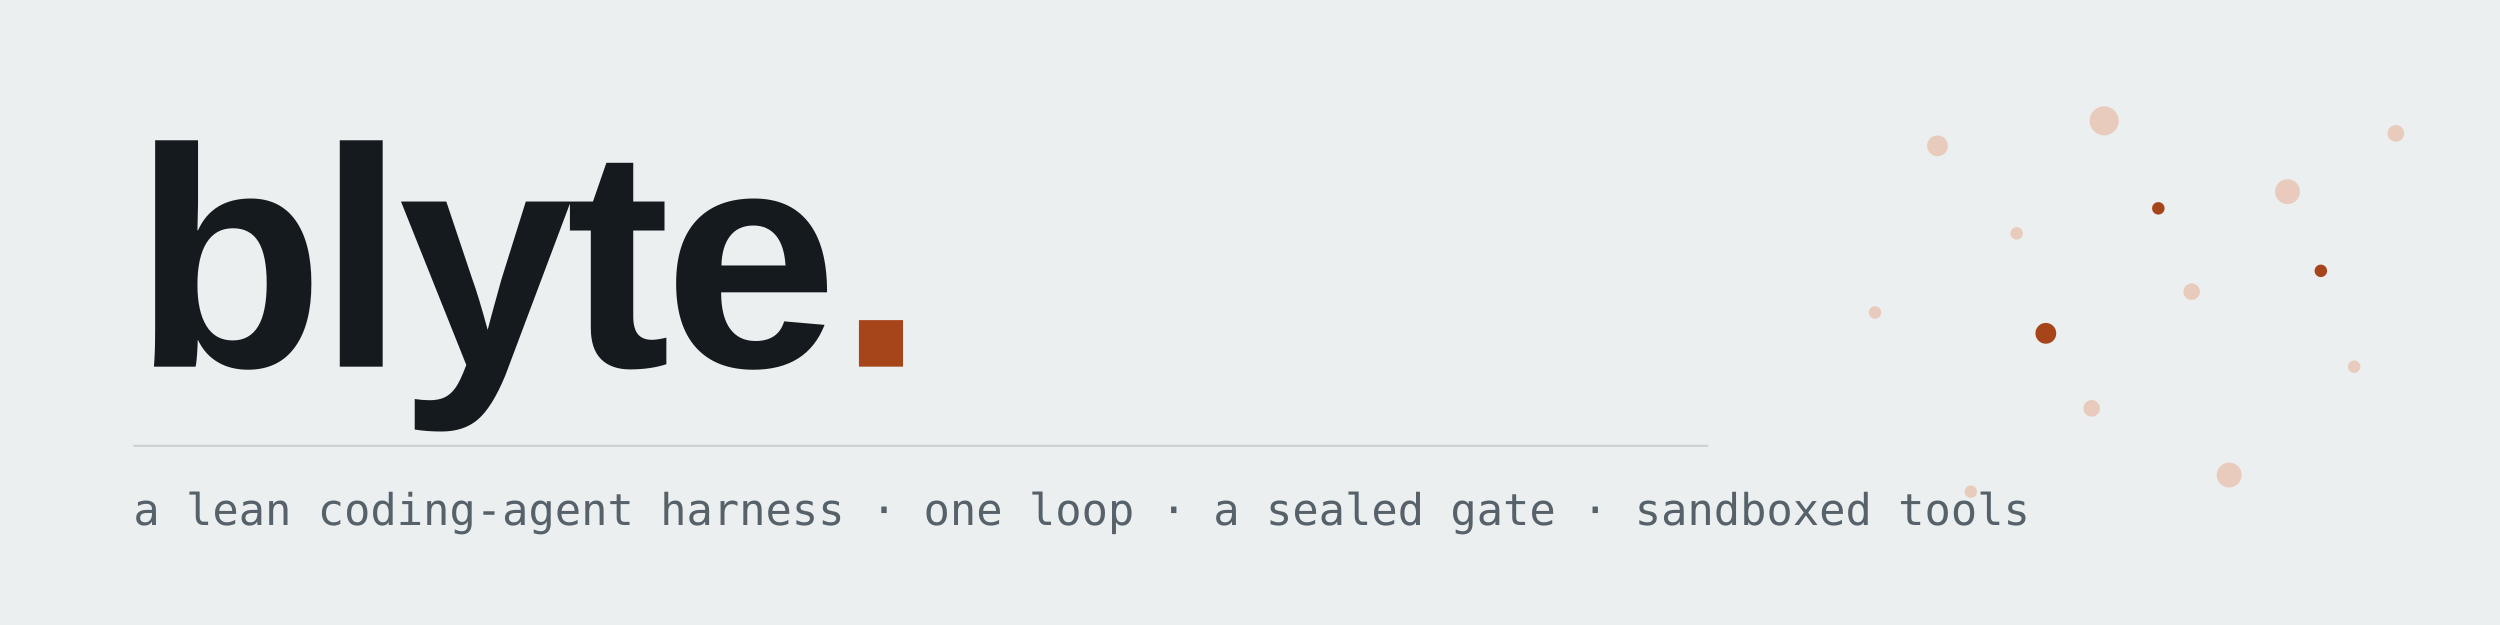
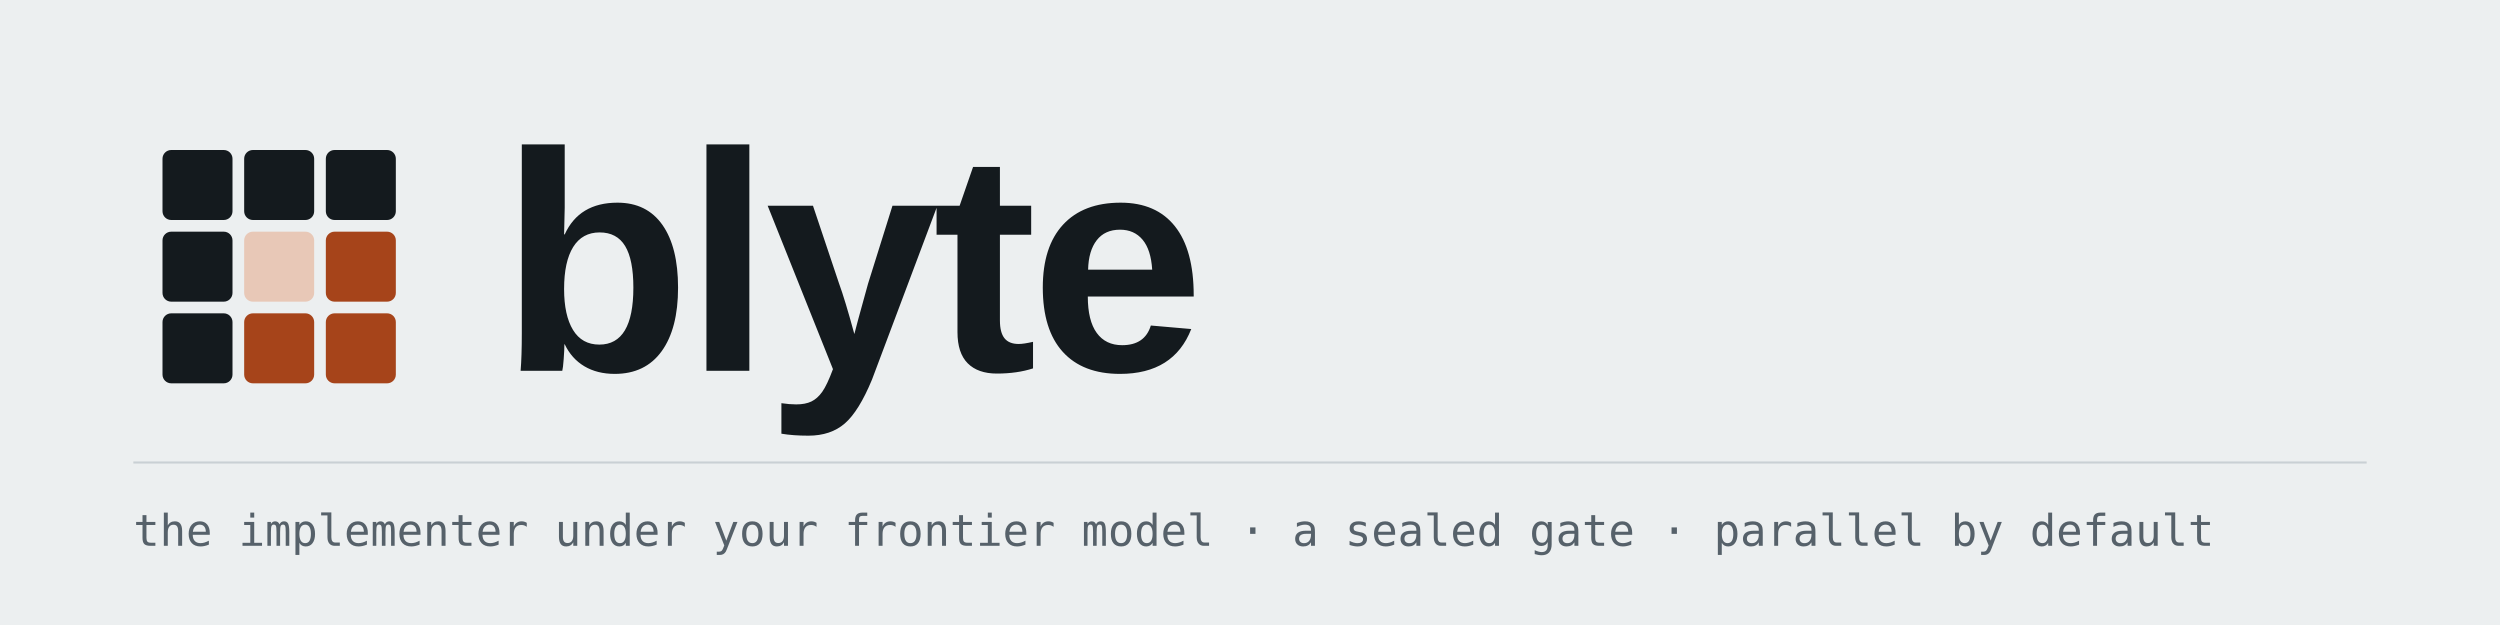
<svg xmlns="http://www.w3.org/2000/svg" width="1200" height="300" viewBox="0 0 1200 300" role="img" aria-label="blyte: a lean coding-agent harness">
  <rect width="1200" height="300" fill="#ECEFF0" />
-   <g fill="#E8C8B7" opacity=".9">
-     <circle cx="930" cy="70" r="5" />
-     <circle cx="968" cy="112" r="3" />
-     <circle cx="1010" cy="58" r="7" />
-     <circle cx="1052" cy="140" r="4" />
-     <circle cx="1098" cy="92" r="6" />
-     <circle cx="1130" cy="176" r="3" />
-     <circle cx="1004" cy="196" r="4" />
-     <circle cx="1070" cy="228" r="6" />
-     <circle cx="946" cy="236" r="3" />
-     <circle cx="1150" cy="64" r="4" />
-     <circle cx="900" cy="150" r="3" />
+   <g transform="translate(64 58) scale(1.4)">
+     <rect x="10" y="10" width="24" height="24" rx="3" fill="#141A1E" />
+     <rect x="38" y="10" width="24" height="24" rx="3" fill="#141A1E" />
+     <rect x="66" y="10" width="24" height="24" rx="3" fill="#141A1E" />
+     <rect x="10" y="38" width="24" height="24" rx="3" fill="#141A1E" />
+     <rect x="38" y="38" width="24" height="24" rx="3" fill="#E8C8B7" />
+     <rect x="66" y="38" width="24" height="24" rx="3" fill="#A6441A" />
+     <rect x="10" y="66" width="24" height="24" rx="3" fill="#141A1E" />
+     <rect x="38" y="66" width="24" height="24" rx="3" fill="#A6441A" />
+     <rect x="66" y="66" width="24" height="24" rx="3" fill="#A6441A" />
  </g>
-   <g fill="#A6441A">
-     <circle cx="1036" cy="100" r="3" />
-     <circle cx="982" cy="160" r="5" />
-     <circle cx="1114" cy="130" r="3" />
-   </g>
-   <text x="64" y="176" font-family="Archivo, 'Helvetica Neue', Arial, sans-serif" font-weight="900" font-size="150" letter-spacing="-3" fill="#141A1E">blyte<tspan fill="#A6441A">.</tspan>
-   </text>
-   <line x1="64" y1="214" x2="820" y2="214" stroke="#C9D0D4" stroke-width="1" />
-   <text x="64" y="252" font-family="'IBM Plex Mono', ui-monospace, Menlo, monospace" font-size="21" fill="#56616A">a lean coding-agent harness · one loop · a sealed gate · sandboxed tools</text>
+   <text x="240" y="178" font-family="Archivo, 'Helvetica Neue', Arial, sans-serif" font-weight="900" font-size="150" letter-spacing="-3" fill="#141A1E">blyte</text>
+   <line x1="64" y1="222" x2="1136" y2="222" stroke="#C9D0D4" stroke-width="1" />
+   <text x="64" y="262" font-family="'IBM Plex Mono', ui-monospace, Menlo, monospace" font-size="21" fill="#56616A">the implementer under your frontier model · a sealed gate · parallel by default</text>
</svg>
